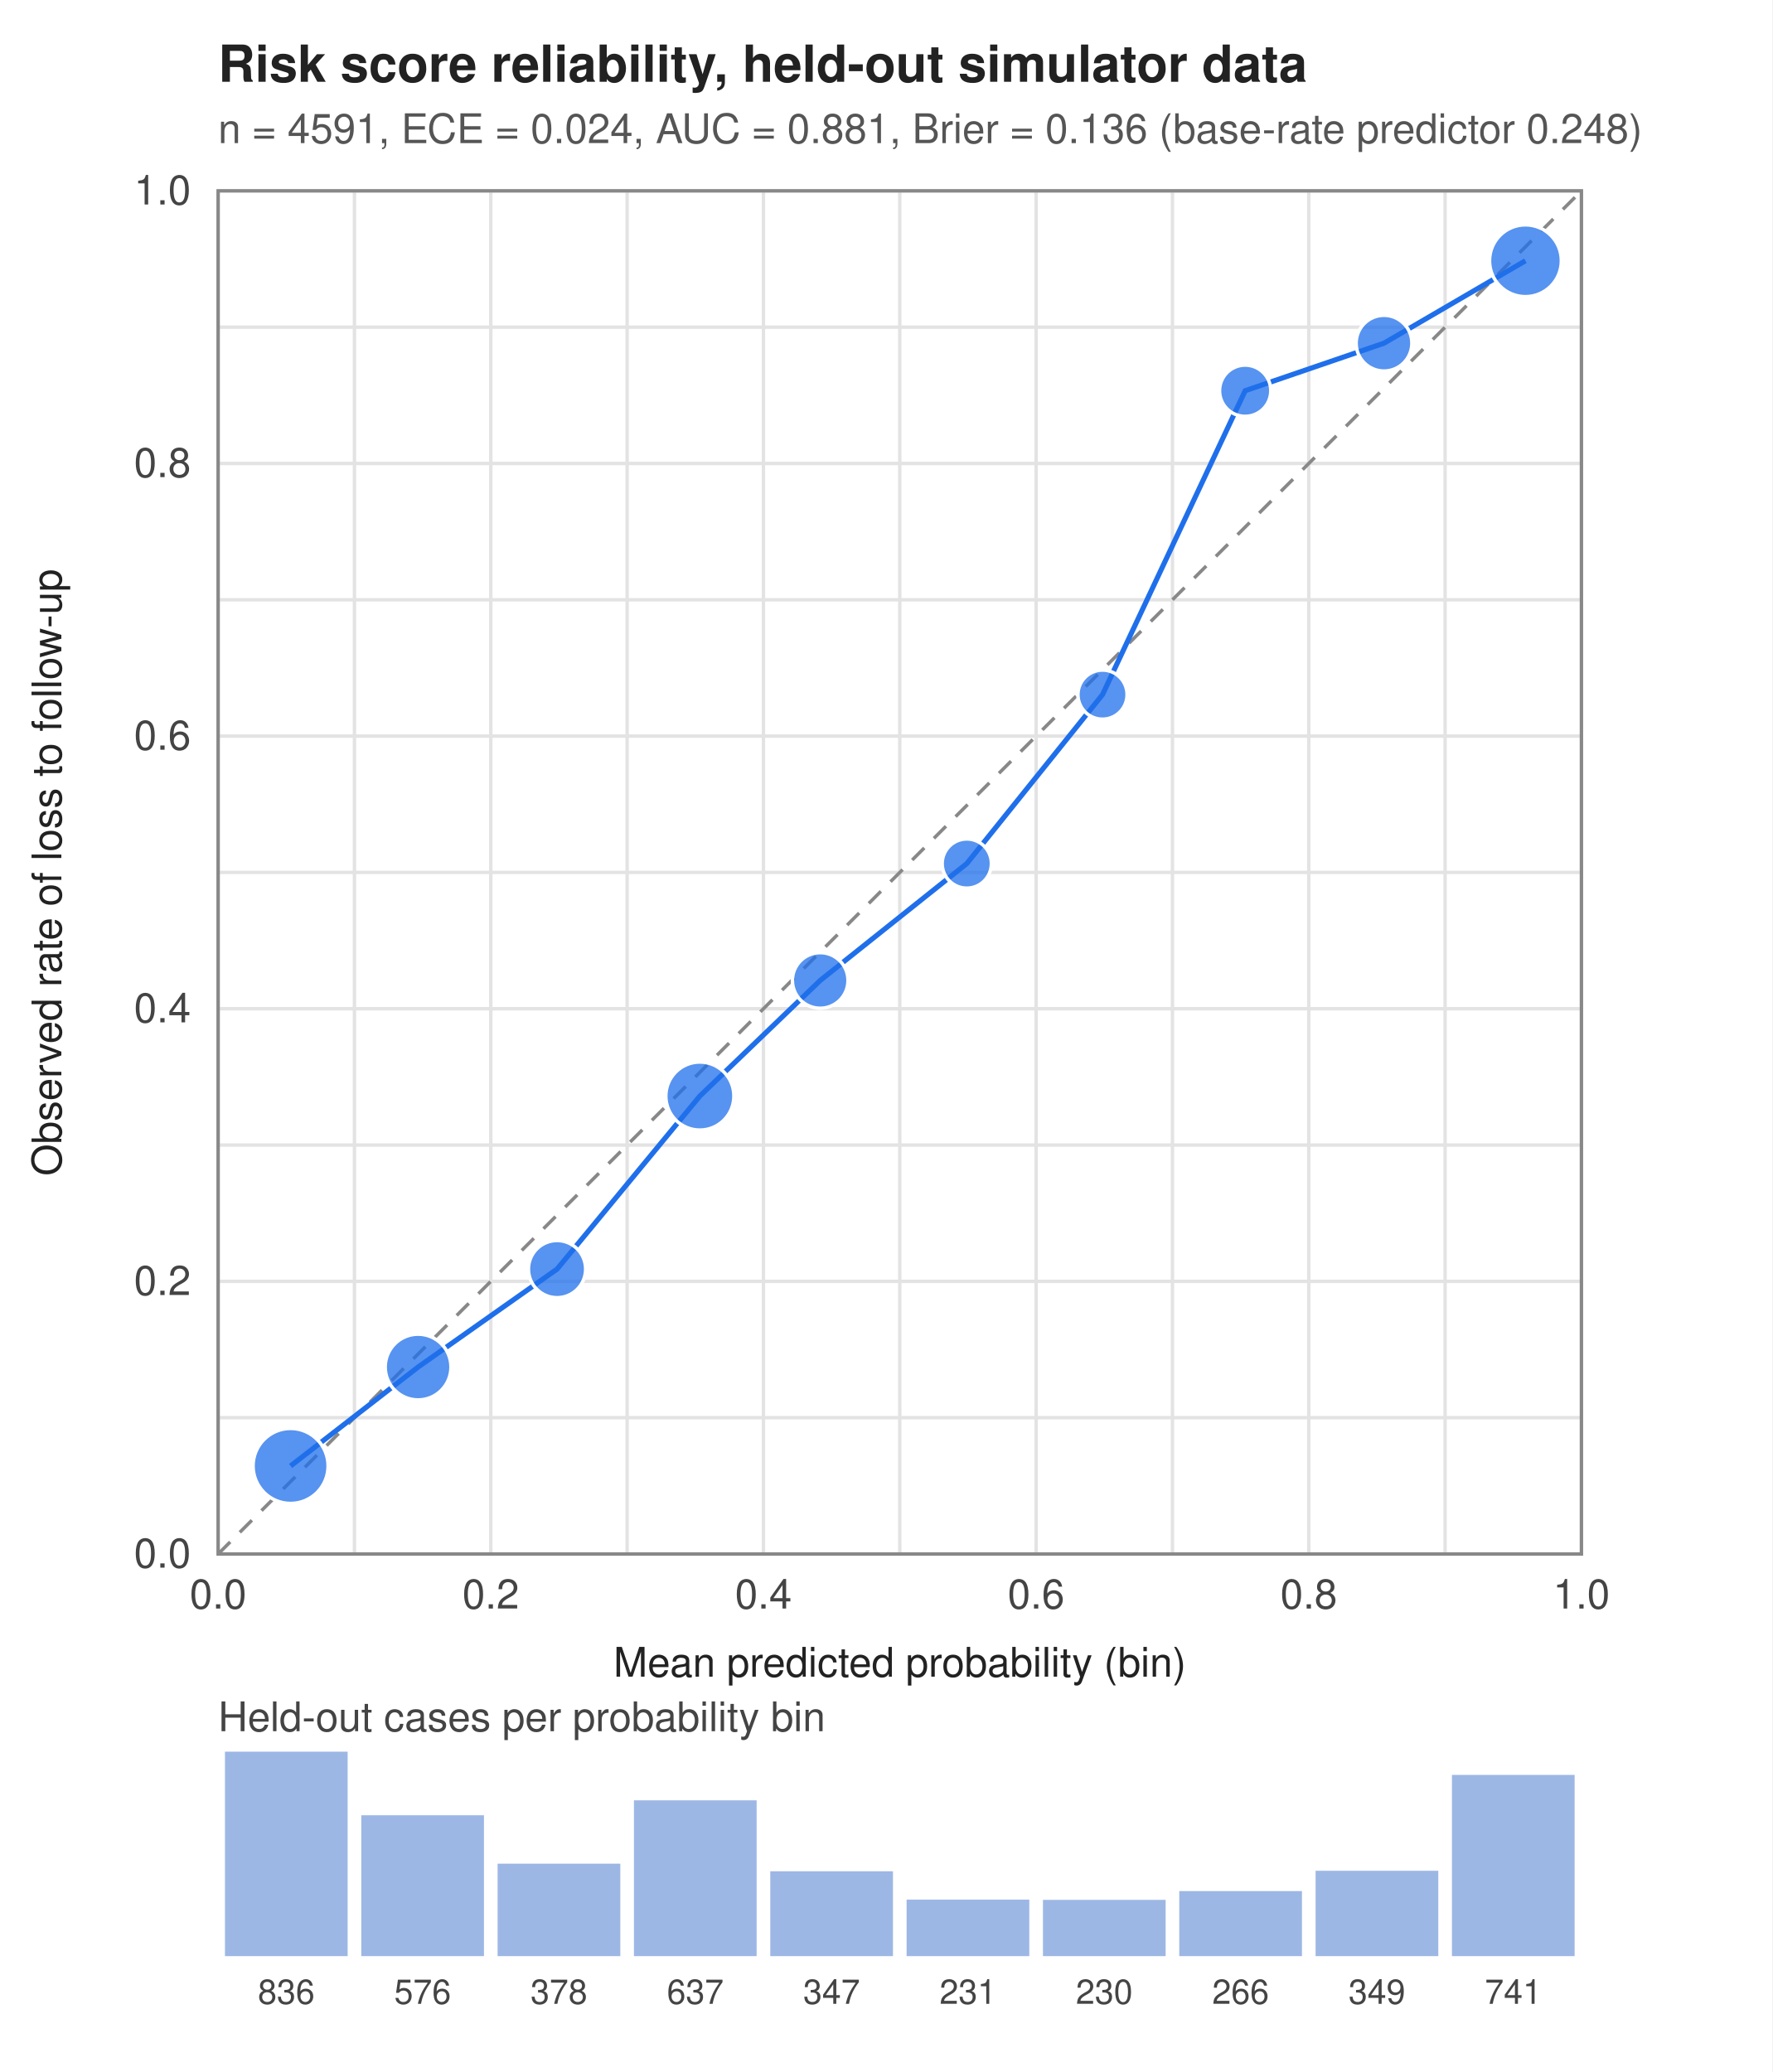
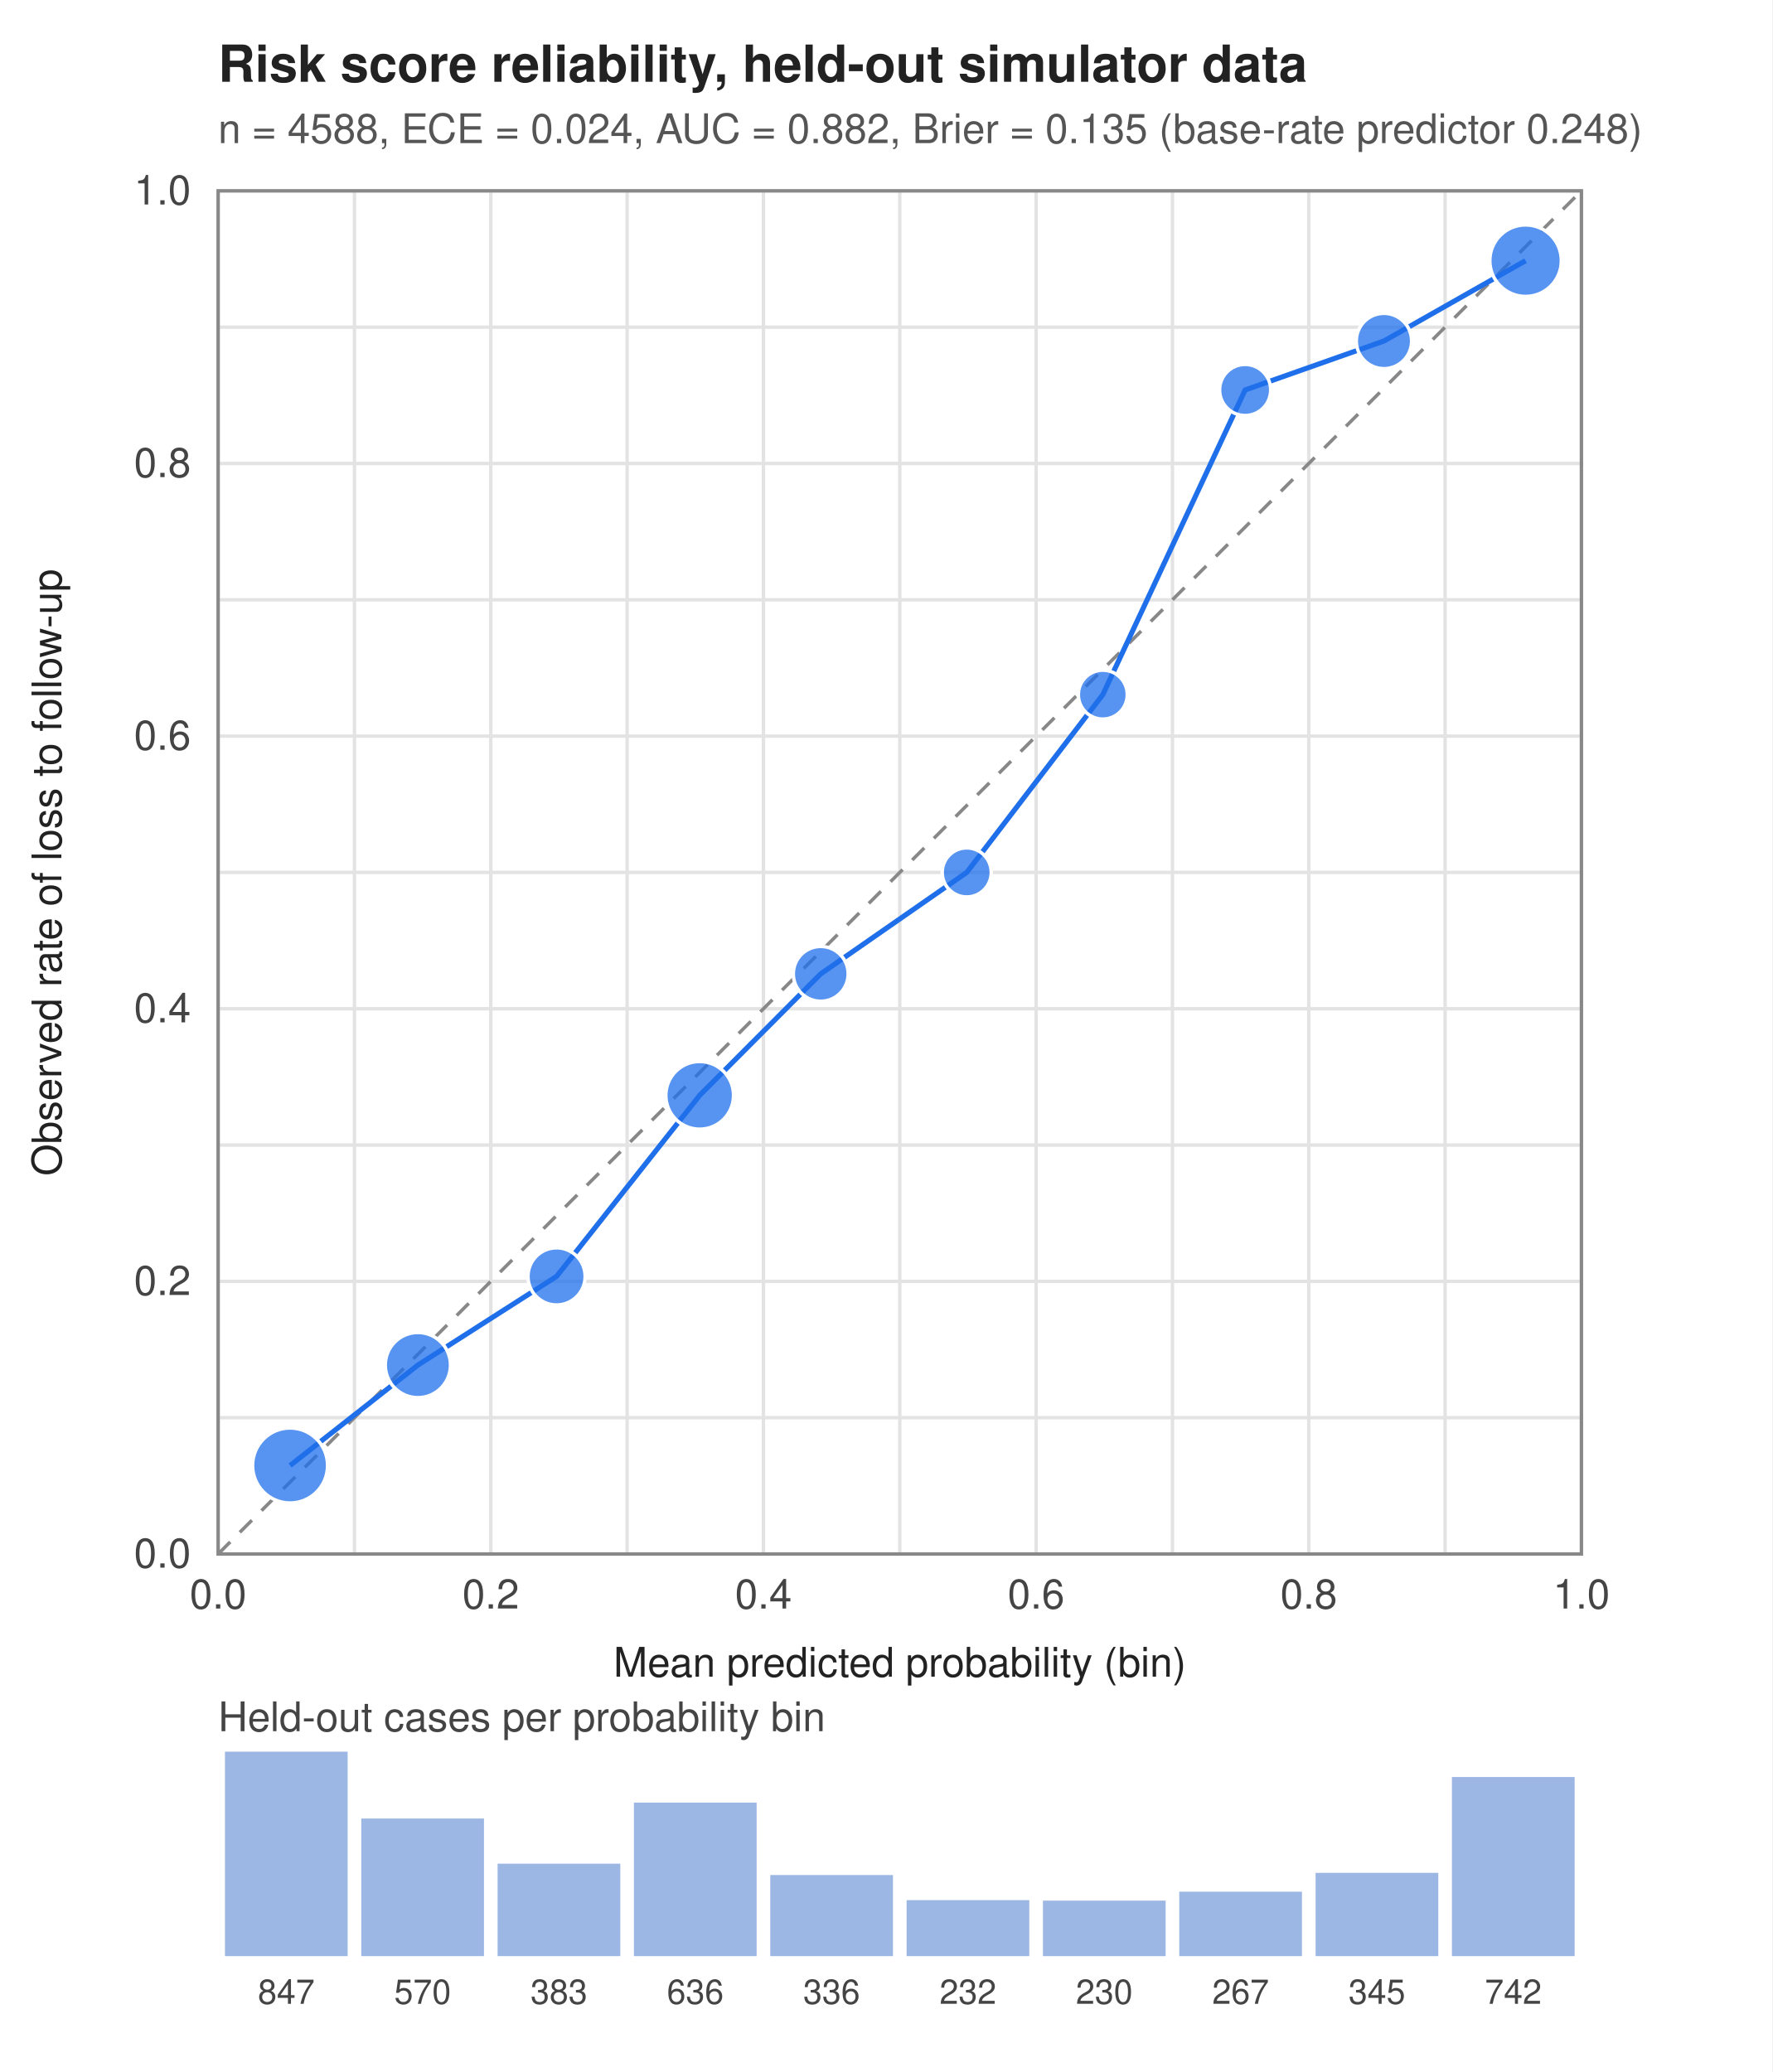
<svg xmlns="http://www.w3.org/2000/svg" viewBox="0 0 520 608" width="520" height="608" role="img" aria-labelledby="t d" font-family="Helvetica, Arial, sans-serif" font-size="12">
  <rect width="520" height="608" fill="#ffffff" />
  <text x="64" y="24" font-size="15" font-weight="bold" fill="#222222">Risk score reliability, held-out simulator data</text>
-   <text x="64" y="42" fill="#555555">n = 4591, ECE = 0.024, AUC = 0.881, Brier = 0.136 (base-rate predictor 0.248)</text>
+   <text x="64" y="42" fill="#555555">n = 4588, ECE = 0.024, AUC = 0.882, Brier = 0.135 (base-rate predictor 0.248)</text>
  <line x1="64.00" y1="456.00" x2="64.00" y2="56.00" stroke="#e3e3e3" stroke-width="1" />
  <line x1="64.00" y1="456.00" x2="464.00" y2="456.00" stroke="#e3e3e3" stroke-width="1" />
  <text x="64.00" y="472.00" text-anchor="middle" fill="#444444">0.0</text>
  <text x="56.00" y="460.00" text-anchor="end" fill="#444444">0.0</text>
  <line x1="104.00" y1="456.00" x2="104.00" y2="56.00" stroke="#e3e3e3" stroke-width="1" />
  <line x1="64.00" y1="416.00" x2="464.00" y2="416.00" stroke="#e3e3e3" stroke-width="1" />
  <line x1="144.00" y1="456.00" x2="144.00" y2="56.00" stroke="#e3e3e3" stroke-width="1" />
  <line x1="64.00" y1="376.00" x2="464.00" y2="376.00" stroke="#e3e3e3" stroke-width="1" />
  <text x="144.00" y="472.00" text-anchor="middle" fill="#444444">0.2</text>
  <text x="56.00" y="380.00" text-anchor="end" fill="#444444">0.2</text>
  <line x1="184.00" y1="456.00" x2="184.00" y2="56.00" stroke="#e3e3e3" stroke-width="1" />
  <line x1="64.00" y1="336.00" x2="464.00" y2="336.00" stroke="#e3e3e3" stroke-width="1" />
  <line x1="224.00" y1="456.00" x2="224.00" y2="56.00" stroke="#e3e3e3" stroke-width="1" />
  <line x1="64.00" y1="296.00" x2="464.00" y2="296.00" stroke="#e3e3e3" stroke-width="1" />
  <text x="224.00" y="472.00" text-anchor="middle" fill="#444444">0.4</text>
  <text x="56.00" y="300.00" text-anchor="end" fill="#444444">0.4</text>
  <line x1="264.00" y1="456.00" x2="264.00" y2="56.00" stroke="#e3e3e3" stroke-width="1" />
  <line x1="64.00" y1="256.00" x2="464.00" y2="256.00" stroke="#e3e3e3" stroke-width="1" />
  <line x1="304.00" y1="456.00" x2="304.00" y2="56.00" stroke="#e3e3e3" stroke-width="1" />
  <line x1="64.00" y1="216.00" x2="464.00" y2="216.00" stroke="#e3e3e3" stroke-width="1" />
  <text x="304.00" y="472.00" text-anchor="middle" fill="#444444">0.6</text>
  <text x="56.00" y="220.00" text-anchor="end" fill="#444444">0.6</text>
  <line x1="344.00" y1="456.00" x2="344.00" y2="56.00" stroke="#e3e3e3" stroke-width="1" />
  <line x1="64.00" y1="176.00" x2="464.00" y2="176.00" stroke="#e3e3e3" stroke-width="1" />
  <line x1="384.00" y1="456.00" x2="384.00" y2="56.00" stroke="#e3e3e3" stroke-width="1" />
  <line x1="64.00" y1="136.00" x2="464.00" y2="136.00" stroke="#e3e3e3" stroke-width="1" />
  <text x="384.00" y="472.00" text-anchor="middle" fill="#444444">0.8</text>
  <text x="56.00" y="140.00" text-anchor="end" fill="#444444">0.8</text>
  <line x1="424.00" y1="456.00" x2="424.00" y2="56.00" stroke="#e3e3e3" stroke-width="1" />
  <line x1="64.00" y1="96.00" x2="464.00" y2="96.00" stroke="#e3e3e3" stroke-width="1" />
  <line x1="464.00" y1="456.00" x2="464.00" y2="56.00" stroke="#e3e3e3" stroke-width="1" />
  <line x1="64.00" y1="56.00" x2="464.00" y2="56.00" stroke="#e3e3e3" stroke-width="1" />
  <text x="464.00" y="472.00" text-anchor="middle" fill="#444444">1.0</text>
  <text x="56.00" y="60.00" text-anchor="end" fill="#444444">1.0</text>
  <rect x="64" y="56" width="400" height="400" fill="none" stroke="#888888" />
  <line x1="64.00" y1="456.00" x2="464.00" y2="56.00" stroke="#888888" stroke-dasharray="5 4" />
-   <polyline points="85.26,430.16 122.67,401.14 163.44,372.40 205.34,321.62 240.65,287.70 283.66,253.40 323.48,203.83 365.34,114.65 406.07,100.70 447.57,76.51" fill="none" stroke="#1f6feb" stroke-width="1.5" />
-   <circle cx="85.26" cy="430.16" r="11.00" fill="#1f6feb" fill-opacity="0.75" stroke="#ffffff" />
-   <circle cx="122.67" cy="401.14" r="9.64" fill="#1f6feb" fill-opacity="0.75" stroke="#ffffff" />
-   <circle cx="163.44" cy="372.40" r="8.38" fill="#1f6feb" fill-opacity="0.75" stroke="#ffffff" />
-   <circle cx="205.34" cy="321.62" r="9.98" fill="#1f6feb" fill-opacity="0.75" stroke="#ffffff" />
-   <circle cx="240.65" cy="287.70" r="8.15" fill="#1f6feb" fill-opacity="0.75" stroke="#ffffff" />
-   <circle cx="283.66" cy="253.40" r="7.21" fill="#1f6feb" fill-opacity="0.75" stroke="#ffffff" />
-   <circle cx="323.48" cy="203.83" r="7.20" fill="#1f6feb" fill-opacity="0.75" stroke="#ffffff" />
-   <circle cx="365.34" cy="114.65" r="7.51" fill="#1f6feb" fill-opacity="0.75" stroke="#ffffff" />
-   <circle cx="406.07" cy="100.70" r="8.17" fill="#1f6feb" fill-opacity="0.75" stroke="#ffffff" />
-   <circle cx="447.57" cy="76.51" r="10.53" fill="#1f6feb" fill-opacity="0.75" stroke="#ffffff" />
+   <polyline points="85.11,430.03 122.61,400.56 163.30,374.54 205.29,321.41 240.81,285.76 283.64,256.00 323.57,203.83 365.33,114.43 406.06,100.06 447.61,76.49" fill="none" stroke="#1f6feb" stroke-width="1.5" />
+   <circle cx="85.11" cy="430.03" r="11.00" fill="#1f6feb" fill-opacity="0.75" stroke="#ffffff" />
+   <circle cx="122.61" cy="400.56" r="9.56" fill="#1f6feb" fill-opacity="0.75" stroke="#ffffff" />
+   <circle cx="163.30" cy="374.54" r="8.38" fill="#1f6feb" fill-opacity="0.75" stroke="#ffffff" />
+   <circle cx="205.29" cy="321.41" r="9.93" fill="#1f6feb" fill-opacity="0.75" stroke="#ffffff" />
+   <circle cx="240.81" cy="285.76" r="8.04" fill="#1f6feb" fill-opacity="0.75" stroke="#ffffff" />
+   <circle cx="283.64" cy="256.00" r="7.19" fill="#1f6feb" fill-opacity="0.75" stroke="#ffffff" />
+   <circle cx="323.57" cy="203.83" r="7.17" fill="#1f6feb" fill-opacity="0.75" stroke="#ffffff" />
+   <circle cx="365.33" cy="114.43" r="7.49" fill="#1f6feb" fill-opacity="0.75" stroke="#ffffff" />
+   <circle cx="406.06" cy="100.06" r="8.11" fill="#1f6feb" fill-opacity="0.75" stroke="#ffffff" />
+   <circle cx="447.61" cy="76.49" r="10.49" fill="#1f6feb" fill-opacity="0.75" stroke="#ffffff" />
  <text x="264.00" y="492.00" text-anchor="middle" fill="#222222">Mean predicted probability (bin)</text>
  <text x="18" y="256.00" text-anchor="middle" fill="#222222" transform="rotate(-90 18 256.00)">Observed rate of loss to follow-up</text>
  <text x="64" y="508.00" fill="#444444">Held-out cases per probability bin</text>
  <rect x="66.00" y="514.00" width="36.00" height="60.00" fill="#9db7e5" />
-   <text x="84.00" y="588.00" text-anchor="middle" fill="#444444" font-size="10">836</text>
-   <rect x="106.00" y="532.66" width="36.00" height="41.34" fill="#9db7e5" />
-   <text x="124.00" y="588.00" text-anchor="middle" fill="#444444" font-size="10">576</text>
+   <text x="84.00" y="588.00" text-anchor="middle" fill="#444444" font-size="10">847</text>
+   <rect x="106.00" y="533.62" width="36.00" height="40.38" fill="#9db7e5" />
+   <text x="124.00" y="588.00" text-anchor="middle" fill="#444444" font-size="10">570</text>
  <rect x="146.00" y="546.87" width="36.00" height="27.13" fill="#9db7e5" />
-   <text x="164.00" y="588.00" text-anchor="middle" fill="#444444" font-size="10">378</text>
-   <rect x="186.00" y="528.28" width="36.00" height="45.72" fill="#9db7e5" />
-   <text x="204.00" y="588.00" text-anchor="middle" fill="#444444" font-size="10">637</text>
-   <rect x="226.00" y="549.10" width="36.00" height="24.90" fill="#9db7e5" />
-   <text x="244.00" y="588.00" text-anchor="middle" fill="#444444" font-size="10">347</text>
-   <rect x="266.00" y="557.42" width="36.00" height="16.58" fill="#9db7e5" />
-   <text x="284.00" y="588.00" text-anchor="middle" fill="#444444" font-size="10">231</text>
-   <rect x="306.00" y="557.49" width="36.00" height="16.51" fill="#9db7e5" />
+   <text x="164.00" y="588.00" text-anchor="middle" fill="#444444" font-size="10">383</text>
+   <rect x="186.00" y="528.95" width="36.00" height="45.05" fill="#9db7e5" />
+   <text x="204.00" y="588.00" text-anchor="middle" fill="#444444" font-size="10">636</text>
+   <rect x="226.00" y="550.20" width="36.00" height="23.80" fill="#9db7e5" />
+   <text x="244.00" y="588.00" text-anchor="middle" fill="#444444" font-size="10">336</text>
+   <rect x="266.00" y="557.57" width="36.00" height="16.43" fill="#9db7e5" />
+   <text x="284.00" y="588.00" text-anchor="middle" fill="#444444" font-size="10">232</text>
+   <rect x="306.00" y="557.71" width="36.00" height="16.29" fill="#9db7e5" />
  <text x="324.00" y="588.00" text-anchor="middle" fill="#444444" font-size="10">230</text>
-   <rect x="346.00" y="554.91" width="36.00" height="19.09" fill="#9db7e5" />
-   <text x="364.00" y="588.00" text-anchor="middle" fill="#444444" font-size="10">266</text>
-   <rect x="386.00" y="548.95" width="36.00" height="25.05" fill="#9db7e5" />
-   <text x="404.00" y="588.00" text-anchor="middle" fill="#444444" font-size="10">349</text>
-   <rect x="426.00" y="520.82" width="36.00" height="53.18" fill="#9db7e5" />
-   <text x="444.00" y="588.00" text-anchor="middle" fill="#444444" font-size="10">741</text>
+   <rect x="346.00" y="555.09" width="36.00" height="18.91" fill="#9db7e5" />
+   <text x="364.00" y="588.00" text-anchor="middle" fill="#444444" font-size="10">267</text>
+   <rect x="386.00" y="549.56" width="36.00" height="24.44" fill="#9db7e5" />
+   <text x="404.00" y="588.00" text-anchor="middle" fill="#444444" font-size="10">345</text>
+   <rect x="426.00" y="521.44" width="36.00" height="52.56" fill="#9db7e5" />
+   <text x="444.00" y="588.00" text-anchor="middle" fill="#444444" font-size="10">742</text>
</svg>
